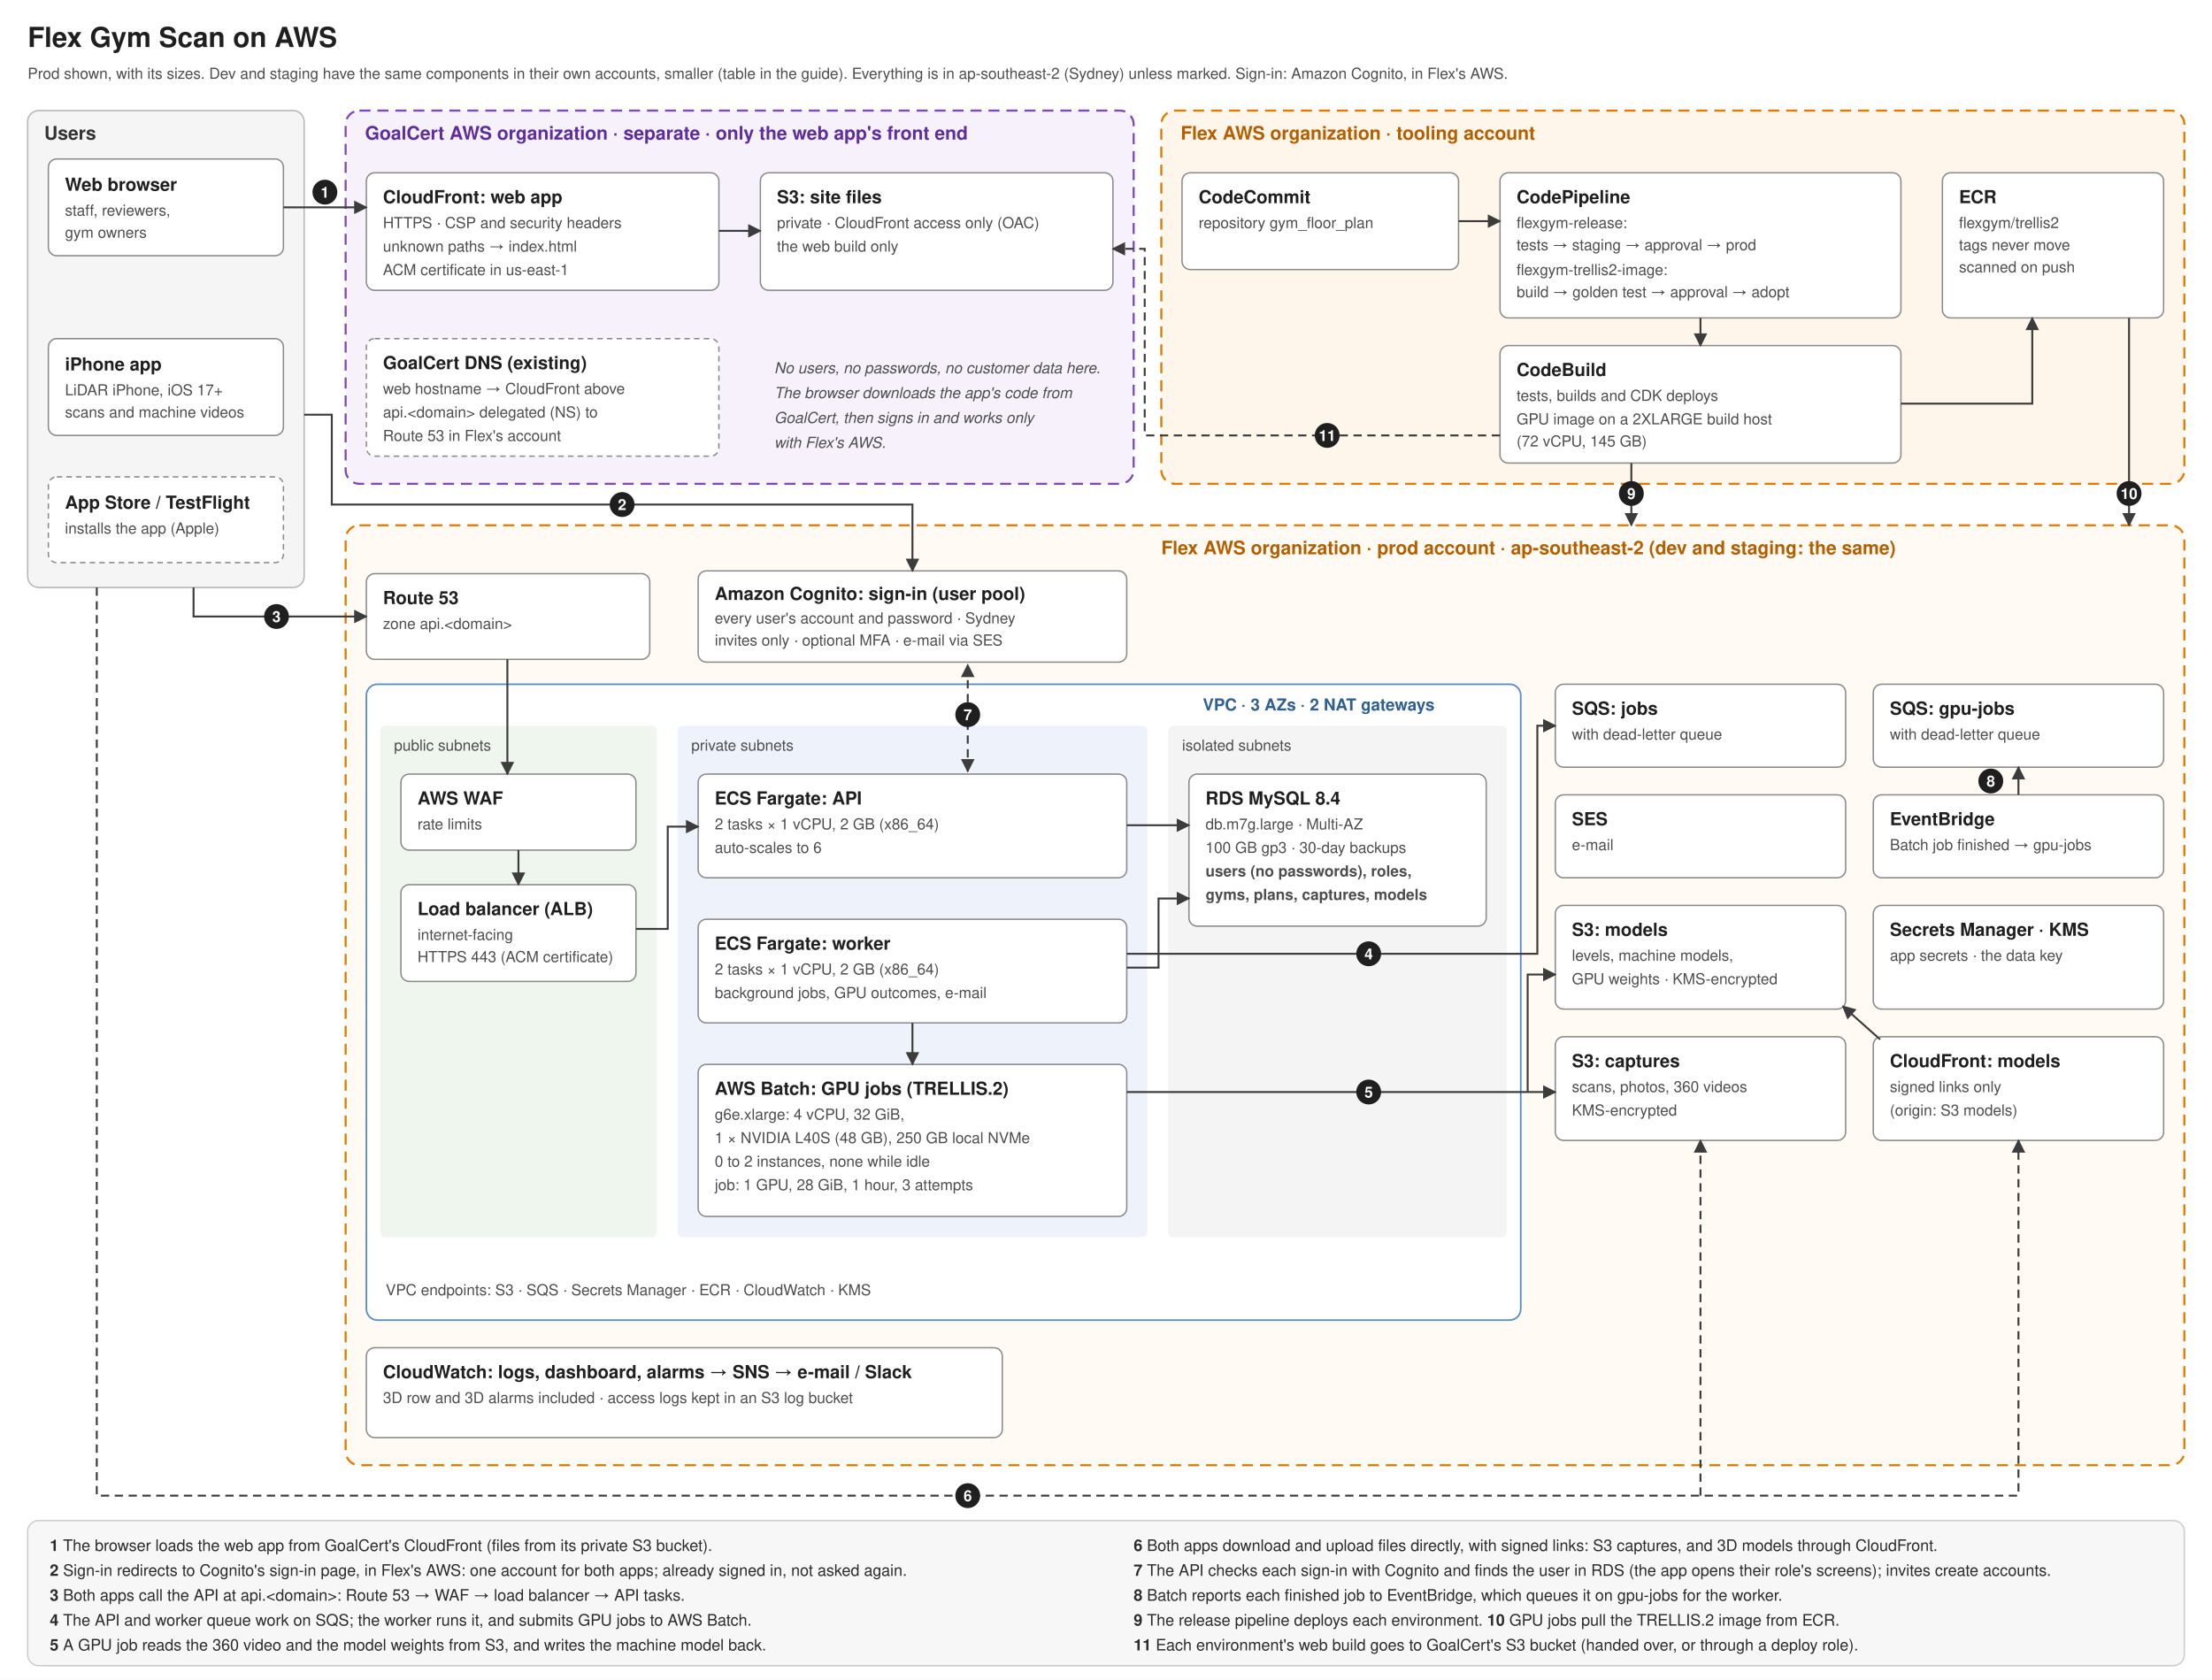
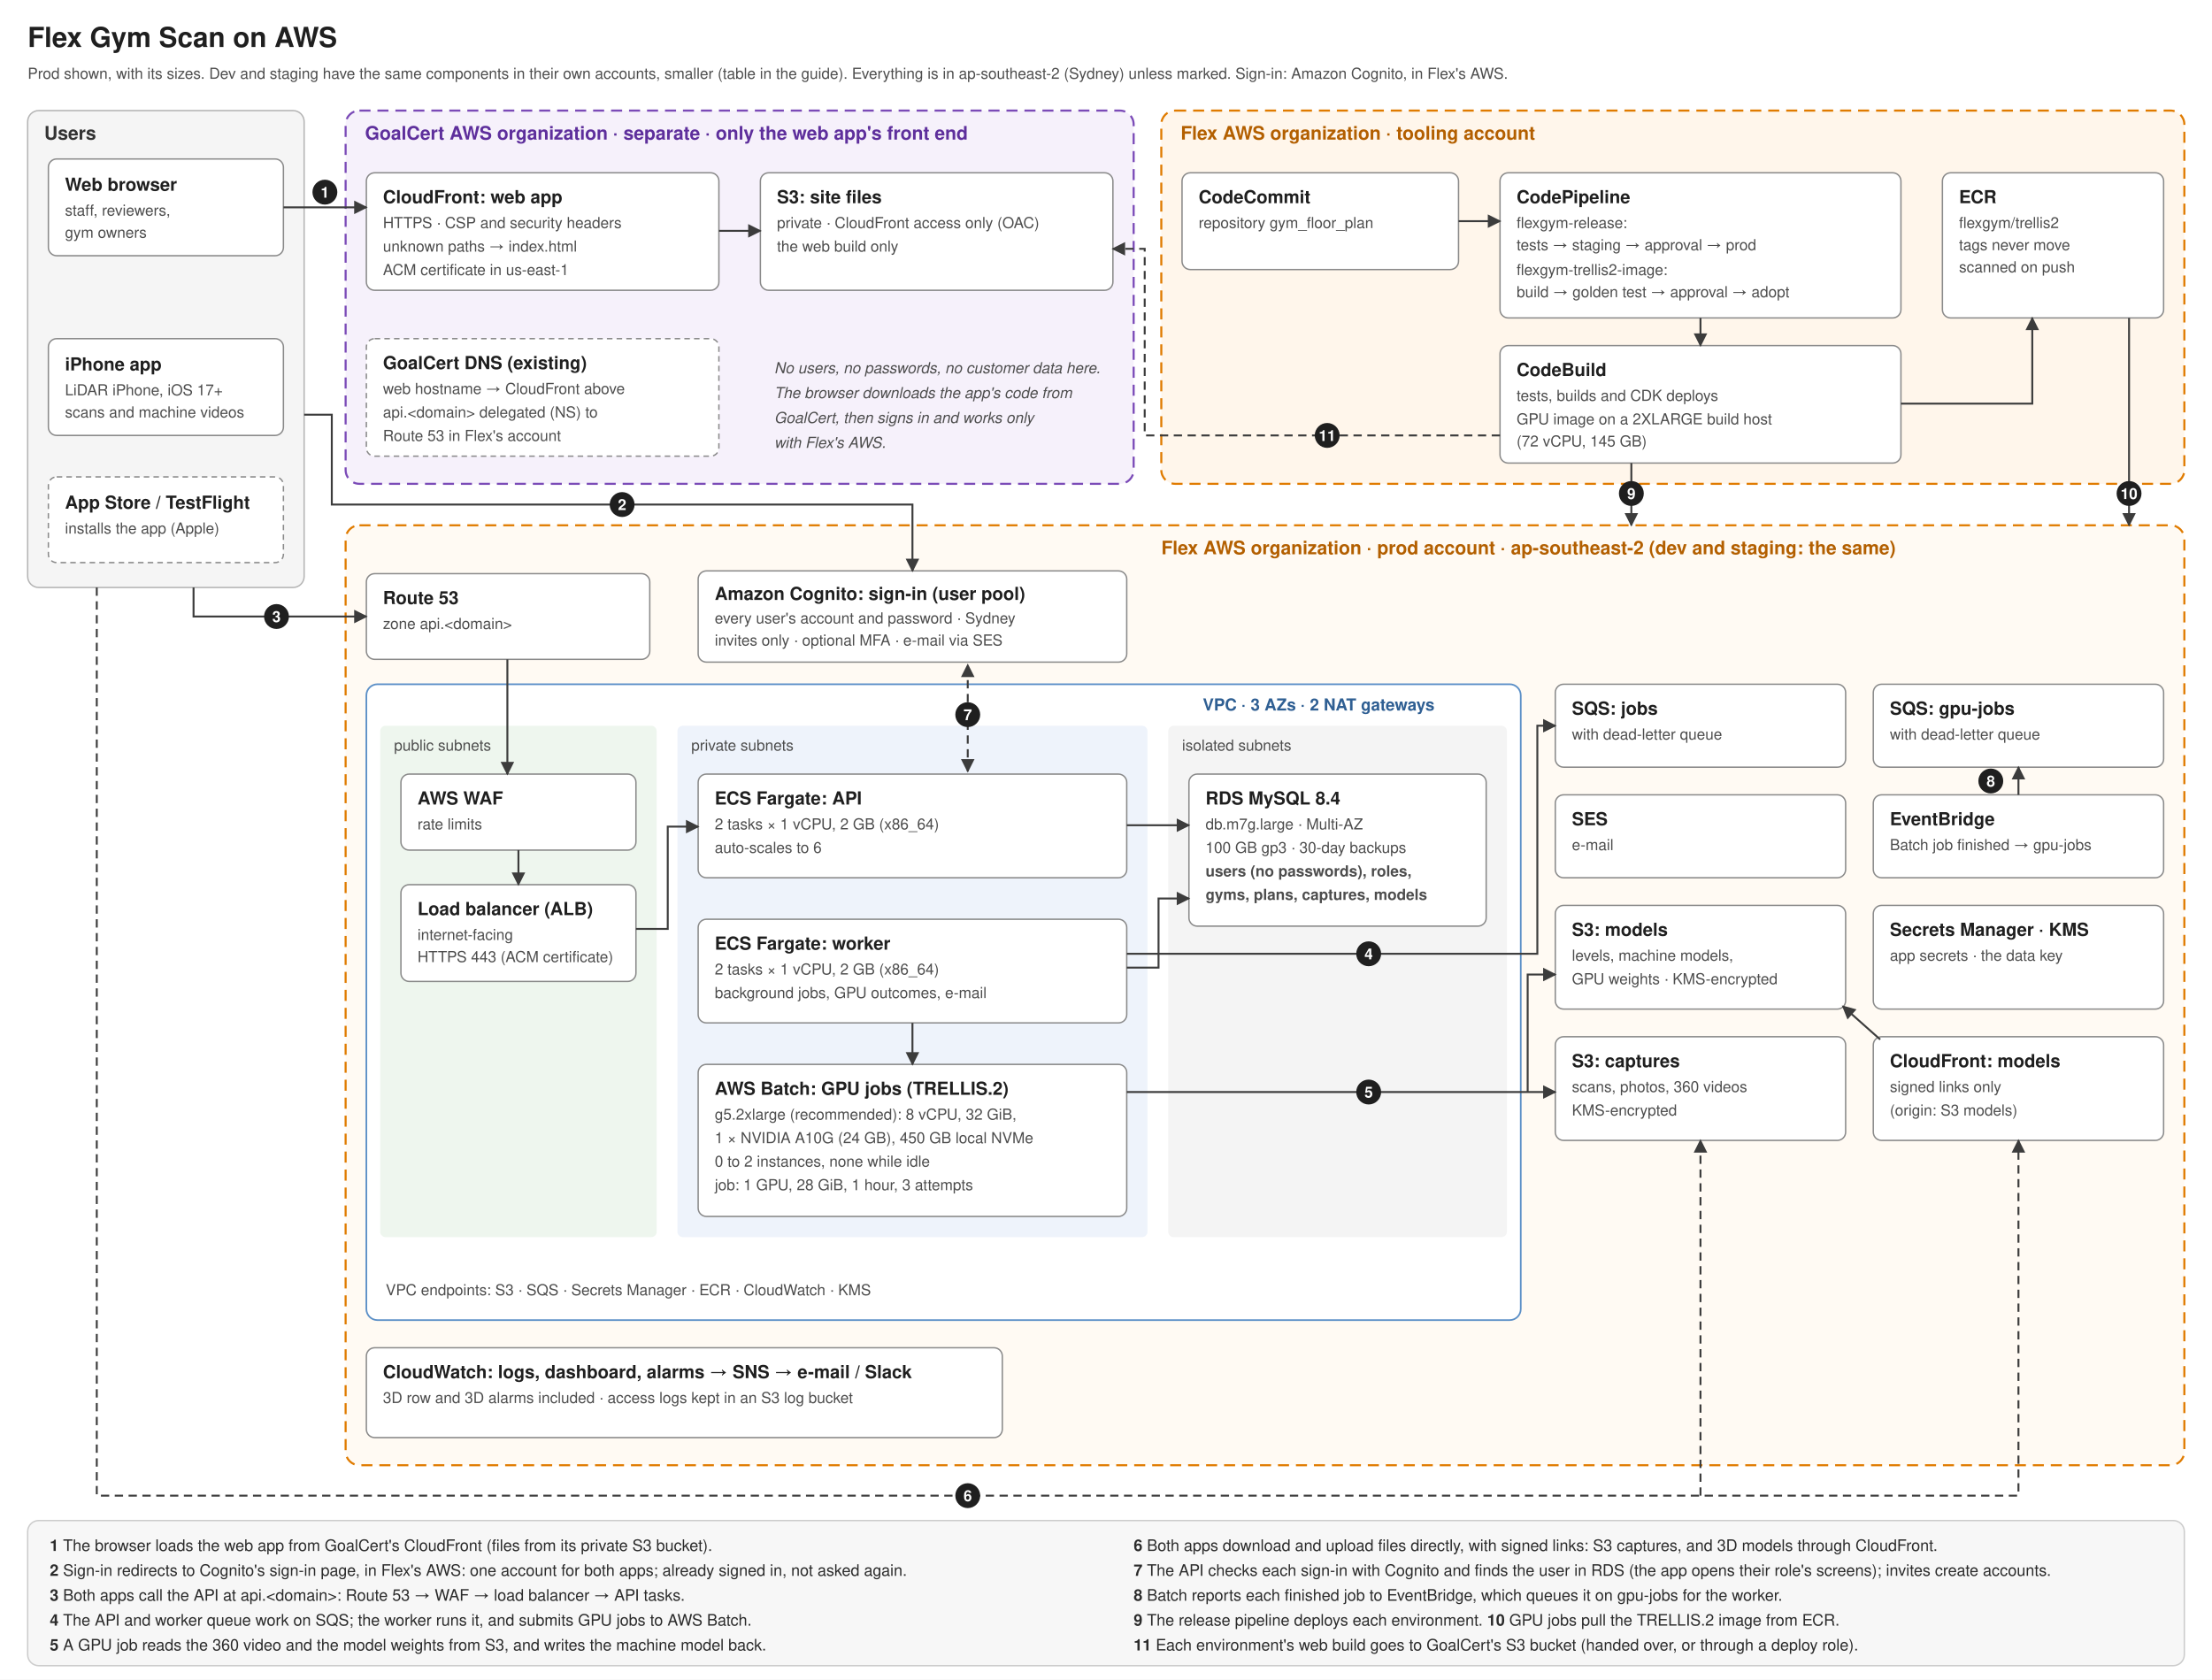
<svg xmlns="http://www.w3.org/2000/svg" width="1600" height="1215" viewBox="0 0 1600 1215" font-family="Segoe UI, Helvetica, Arial, sans-serif">
  <defs>
    <marker id="arrow" viewBox="0 0 10 10" refX="9" refY="5" markerWidth="7" markerHeight="7" orient="auto-start-reverse">
      <path d="M0,0 L10,5 L0,10 z" fill="#3c3c3c" />
    </marker>
    <style>
      .title { font-size: 13px; font-weight: 600; fill: #1f1f1f; }
      .text { font-size: 11px; fill: #4d4d4d; }
      .org { font-size: 13.5px; font-weight: 700; }
      .box { fill: #ffffff; stroke: #8a8a8a; stroke-width: 1; }
      .flow { fill: none; stroke: #3c3c3c; stroke-width: 1.4; marker-end: url(#arrow); }
      .flow.dashed { stroke-dasharray: 6 4; }
      .badge { fill: #1f1f1f; }
      .badge-text { font-size: 11px; font-weight: 700; fill: #ffffff; text-anchor: middle; }
      .legend { font-size: 11.5px; fill: #2b2b2b; }
    </style>
  </defs>
  <rect x="0" y="0" width="1600" height="1215" fill="#ffffff" />
  <text x="20" y="34" font-size="20" font-weight="700" fill="#1f1f1f">Flex Gym Scan on AWS</text>
  <text x="20" y="57" class="text" font-size="12">Prod shown, with its sizes. Dev and staging have the same components in their own accounts, smaller (table in the guide). Everything is in ap-southeast-2 (Sydney) unless marked. Sign-in: Amazon Cognito, in Flex's AWS.</text>
  <rect x="20" y="80" width="200" height="345" rx="8" fill="#f5f5f5" stroke="#b5b5b5" />
  <text x="32" y="101" class="org" fill="#333333">Users</text>
  <rect x="35" y="115" width="170" height="70" rx="6" class="box" />
  <text x="47" y="138" class="title">Web browser</text>
  <text x="47" y="156" class="text">staff, reviewers,</text>
  <text x="47" y="172" class="text">gym owners</text>
  <rect x="35" y="245" width="170" height="70" rx="6" class="box" />
  <text x="47" y="268" class="title">iPhone app</text>
  <text x="47" y="286" class="text">LiDAR iPhone, iOS 17+</text>
  <text x="47" y="302" class="text">scans and machine videos</text>
  <rect x="35" y="345" width="170" height="62" rx="6" class="box" stroke-dasharray="4 3" />
  <text x="47" y="368" class="title">App Store / TestFlight</text>
  <text x="47" y="386" class="text">installs the app (Apple)</text>
  <rect x="250" y="80" width="570" height="270" rx="10" fill="#f6f1fb" stroke="#7b4bb7" stroke-width="1.5" stroke-dasharray="8 5" />
  <text x="264" y="101" class="org" fill="#5e2f9c">GoalCert AWS organization · separate · only the web app's front end</text>
  <rect x="265" y="125" width="255" height="85" rx="6" class="box" />
  <text x="277" y="147" class="title">CloudFront: web app</text>
  <text x="277" y="165" class="text">HTTPS · CSP and security headers</text>
  <text x="277" y="182" class="text">unknown paths → index.html</text>
  <text x="277" y="199" class="text">ACM certificate in us-east-1</text>
  <rect x="550" y="125" width="255" height="85" rx="6" class="box" />
  <text x="562" y="147" class="title">S3: site files</text>
  <text x="562" y="165" class="text">private · CloudFront access only (OAC)</text>
  <text x="562" y="182" class="text">the web build only</text>
  <rect x="265" y="245" width="255" height="85" rx="6" class="box" stroke-dasharray="4 3" />
  <text x="277" y="267" class="title">GoalCert DNS (existing)</text>
  <text x="277" y="285" class="text">web hostname → CloudFront above</text>
  <text x="277" y="302" class="text">api.&lt;domain&gt; delegated (NS) to</text>
  <text x="277" y="319" class="text">Route 53 in Flex's account</text>
  <text x="560" y="270" class="text" font-style="italic" fill="#5e2f9c">No users, no passwords, no customer data here.</text>
  <text x="560" y="288" class="text" font-style="italic" fill="#5e2f9c">The browser downloads the app's code from</text>
  <text x="560" y="306" class="text" font-style="italic" fill="#5e2f9c">GoalCert, then signs in and works only</text>
  <text x="560" y="324" class="text" font-style="italic" fill="#5e2f9c">with Flex's AWS.</text>
  <path class="flow" d="M520,167 L550,167" />
  <rect x="840" y="80" width="740" height="270" rx="10" fill="#fff6eb" stroke="#e07b00" stroke-width="1.5" stroke-dasharray="8 5" />
  <text x="854" y="101" class="org" fill="#b35f00">Flex AWS organization · tooling account</text>
  <rect x="855" y="125" width="200" height="70" rx="6" class="box" />
  <text x="867" y="147" class="title">CodeCommit</text>
  <text x="867" y="165" class="text">repository gym_floor_plan</text>
  <rect x="1085" y="125" width="290" height="105" rx="6" class="box" />
  <text x="1097" y="147" class="title">CodePipeline</text>
  <text x="1097" y="165" class="text">flexgym-release:</text>
  <text x="1097" y="181" class="text">tests → staging → approval → prod</text>
  <text x="1097" y="199" class="text">flexgym-trellis2-image:</text>
  <text x="1097" y="215" class="text">build → golden test → approval → adopt</text>
  <rect x="1085" y="250" width="290" height="85" rx="6" class="box" />
  <text x="1097" y="272" class="title">CodeBuild</text>
  <text x="1097" y="290" class="text">tests, builds and CDK deploys</text>
  <text x="1097" y="307" class="text">GPU image on a 2XLARGE build host</text>
  <text x="1097" y="323" class="text">(72 vCPU, 145 GB)</text>
  <rect x="1405" y="125" width="160" height="105" rx="6" class="box" />
  <text x="1417" y="147" class="title">ECR</text>
  <text x="1417" y="165" class="text">flexgym/trellis2</text>
  <text x="1417" y="181" class="text">tags never move</text>
  <text x="1417" y="197" class="text">scanned on push</text>
  <path class="flow" d="M1055,160 L1085,160" />
  <path class="flow" d="M1230,230 L1230,250" />
  <path class="flow" d="M1375,292 L1470,292 L1470,230" />
  <rect x="250" y="380" width="1330" height="680" rx="10" fill="#fffaf3" stroke="#e07b00" stroke-width="1.5" stroke-dasharray="8 5" />
  <text x="840" y="401" class="org" fill="#b35f00">Flex AWS organization · prod account · ap-southeast-2 (dev and staging: the same)</text>
  <rect x="265" y="415" width="205" height="62" rx="6" class="box" />
  <text x="277" y="437" class="title">Route 53</text>
  <text x="277" y="455" class="text">zone api.&lt;domain&gt;</text>
  <rect x="505" y="413" width="310" height="66" rx="6" class="box" stroke="#b35f00" stroke-width="1.4" />
  <text x="517" y="434" class="title">Amazon Cognito: sign-in (user pool)</text>
  <text x="517" y="451" class="text">every user's account and password · Sydney</text>
  <text x="517" y="467" class="text">invites only · optional MFA · e-mail via SES</text>
  <rect x="265" y="495" width="835" height="460" rx="8" fill="#ffffff" stroke="#5b8fc7" stroke-width="1.2" />
  <text x="870" y="514" font-size="12" font-weight="700" fill="#2f5f93">VPC · 3 AZs · 2 NAT gateways</text>
  <rect x="275" y="525" width="200" height="370" rx="4" fill="#eef6ee" />
  <text x="285" y="543" class="text" fill="#4f7a4f">public subnets</text>
  <rect x="490" y="525" width="340" height="370" rx="4" fill="#eef3fb" />
  <text x="500" y="543" class="text" fill="#47689a">private subnets</text>
  <rect x="845" y="525" width="245" height="370" rx="4" fill="#f4f4f4" />
  <text x="855" y="543" class="text" fill="#666666">isolated subnets</text>
  <rect x="290" y="560" width="170" height="55" rx="6" class="box" />
  <text x="302" y="582" class="title">AWS WAF</text>
  <text x="302" y="600" class="text">rate limits</text>
  <rect x="290" y="640" width="170" height="70" rx="6" class="box" />
  <text x="302" y="662" class="title">Load balancer (ALB)</text>
  <text x="302" y="680" class="text">internet-facing</text>
  <text x="302" y="696" class="text">HTTPS 443 (ACM certificate)</text>
  <rect x="505" y="560" width="310" height="75" rx="6" class="box" />
  <text x="517" y="582" class="title">ECS Fargate: API</text>
  <text x="517" y="600" class="text">2 tasks × 1 vCPU, 2 GB (x86_64)</text>
  <text x="517" y="617" class="text">auto-scales to 6</text>
  <rect x="505" y="665" width="310" height="75" rx="6" class="box" />
  <text x="517" y="687" class="title">ECS Fargate: worker</text>
  <text x="517" y="705" class="text">2 tasks × 1 vCPU, 2 GB (x86_64)</text>
  <text x="517" y="722" class="text">background jobs, GPU outcomes, e-mail</text>
  <rect x="505" y="770" width="310" height="110" rx="6" class="box" />
  <text x="517" y="792" class="title">AWS Batch: GPU jobs (TRELLIS.2)</text>
-   <text x="517" y="810" class="text">g6e.xlarge: 4 vCPU, 32 GiB,</text>
-   <text x="517" y="827" class="text">1 × NVIDIA L40S (48 GB), 250 GB local NVMe</text>
+   <text x="517" y="810" class="text">g5.2xlarge (recommended): 8 vCPU, 32 GiB,</text>
+   <text x="517" y="827" class="text">1 × NVIDIA A10G (24 GB), 450 GB local NVMe</text>
  <text x="517" y="844" class="text">0 to 2 instances, none while idle</text>
  <text x="517" y="861" class="text">job: 1 GPU, 28 GiB, 1 hour, 3 attempts</text>
  <rect x="860" y="560" width="215" height="110" rx="6" class="box" />
  <text x="872" y="582" class="title">RDS MySQL 8.4</text>
  <text x="872" y="600" class="text">db.m7g.large · Multi-AZ</text>
  <text x="872" y="617" class="text">100 GB gp3 · 30-day backups</text>
  <text x="872" y="634" class="text" font-weight="700">users (no passwords), roles,</text>
  <text x="872" y="651" class="text" font-weight="700">gyms, plans, captures, models</text>
  <text x="279" y="937" class="text">VPC endpoints: S3 · SQS · Secrets Manager · ECR · CloudWatch · KMS</text>
  <rect x="1125" y="495" width="210" height="60" rx="6" class="box" />
  <text x="1137" y="517" class="title">SQS: jobs</text>
  <text x="1137" y="535" class="text">with dead-letter queue</text>
  <rect x="1355" y="495" width="210" height="60" rx="6" class="box" />
  <text x="1367" y="517" class="title">SQS: gpu-jobs</text>
  <text x="1367" y="535" class="text">with dead-letter queue</text>
  <rect x="1125" y="575" width="210" height="60" rx="6" class="box" />
  <text x="1137" y="597" class="title">SES</text>
  <text x="1137" y="615" class="text">e-mail</text>
  <rect x="1355" y="575" width="210" height="60" rx="6" class="box" />
  <text x="1367" y="597" class="title">EventBridge</text>
  <text x="1367" y="615" class="text">Batch job finished → gpu-jobs</text>
  <rect x="1125" y="655" width="210" height="75" rx="6" class="box" />
  <text x="1137" y="677" class="title">S3: models</text>
  <text x="1137" y="695" class="text">levels, machine models,</text>
  <text x="1137" y="712" class="text">GPU weights · KMS-encrypted</text>
  <rect x="1355" y="655" width="210" height="75" rx="6" class="box" />
  <text x="1367" y="677" class="title">Secrets Manager · KMS</text>
  <text x="1367" y="695" class="text">app secrets · the data key</text>
  <rect x="1125" y="750" width="210" height="75" rx="6" class="box" />
  <text x="1137" y="772" class="title">S3: captures</text>
  <text x="1137" y="790" class="text">scans, photos, 360 videos</text>
  <text x="1137" y="807" class="text">KMS-encrypted</text>
  <rect x="1355" y="750" width="210" height="75" rx="6" class="box" />
  <text x="1367" y="772" class="title">CloudFront: models</text>
  <text x="1367" y="790" class="text">signed links only</text>
  <text x="1367" y="807" class="text">(origin: S3 models)</text>
  <rect x="265" y="975" width="460" height="65" rx="6" class="box" />
  <text x="277" y="997" class="title">CloudWatch: logs, dashboard, alarms → SNS → e-mail / Slack</text>
  <text x="277" y="1015" class="text">3D row and 3D alarms included · access logs kept in an S3 log bucket</text>
  <path class="flow" d="M367,477 L367,560" />
  <path class="flow" d="M375,615 L375,640" />
  <path class="flow" d="M460,672 L483,672 L483,598 L505,598" />
  <path class="flow" d="M815,597 L860,597" />
  <path class="flow" d="M815,700 L838,700 L838,650 L860,650" />
  <path class="flow" d="M660,740 L660,770" />
  <path class="flow" d="M815,690 L1112,690 L1112,525 L1125,525" />
  <path class="flow" d="M815,790 L1125,790" />
  <path class="flow" d="M1105,790 L1105,705 L1125,705" />
  <path class="flow" d="M1460,575 L1460,555" />
  <path class="flow" d="M1360,752 L1333,728" />
  <path class="flow" d="M205,150 L265,150" />
  <path class="flow" d="M220,300 L240,300 L240,365 L660,365 L660,413" />
  <path class="flow" d="M140,425 L140,446 L265,446" />
  <path class="flow dashed" d="M70,425 L70,1082 L1460,1082 L1460,825" />
  <path class="flow dashed" d="M1230,1082 L1230,825" />
  <path class="flow dashed" d="M700,558 L700,481" marker-start="url(#arrow)" />
  <path class="flow" d="M1180,335 L1180,380" />
  <path class="flow" d="M1540,230 L1540,380" />
  <path class="flow dashed" d="M1085,315 L828,315 L828,180 L805,180" />
  <g>
    <circle cx="235" cy="139" r="9" class="badge" />
    <text x="235" y="143" class="badge-text">1</text>
    <circle cx="450" cy="365" r="9" class="badge" />
    <text x="450" y="369" class="badge-text">2</text>
    <circle cx="200" cy="446" r="9" class="badge" />
    <text x="200" y="450" class="badge-text">3</text>
    <circle cx="990" cy="690" r="9" class="badge" />
    <text x="990" y="694" class="badge-text">4</text>
    <circle cx="990" cy="790" r="9" class="badge" />
    <text x="990" y="794" class="badge-text">5</text>
    <circle cx="700" cy="1082" r="9" class="badge" />
    <text x="700" y="1086" class="badge-text">6</text>
    <circle cx="700" cy="517" r="9" class="badge" />
    <text x="700" y="521" class="badge-text">7</text>
    <circle cx="1440" cy="565" r="9" class="badge" />
    <text x="1440" y="569" class="badge-text">8</text>
    <circle cx="1180" cy="357" r="9" class="badge" />
    <text x="1180" y="361" class="badge-text">9</text>
    <circle cx="1540" cy="357" r="9" class="badge" />
    <text x="1540" y="361" class="badge-text">10</text>
    <circle cx="960" cy="315" r="9" class="badge" />
    <text x="960" y="319" class="badge-text">11</text>
  </g>
  <rect x="20" y="1100" width="1560" height="105" rx="8" fill="#f7f7f7" stroke="#cccccc" />
  <text x="36" y="1122" class="legend">
    <tspan font-weight="700">1</tspan>  The browser loads the web app from GoalCert's CloudFront (files from its private S3 bucket).</text>
  <text x="36" y="1140" class="legend">
    <tspan font-weight="700">2</tspan>  Sign-in redirects to Cognito's sign-in page, in Flex's AWS: one account for both apps; already signed in, not asked again.</text>
  <text x="36" y="1158" class="legend">
    <tspan font-weight="700">3</tspan>  Both apps call the API at api.&lt;domain&gt;: Route 53 → WAF → load balancer → API tasks.</text>
  <text x="36" y="1176" class="legend">
    <tspan font-weight="700">4</tspan>  The API and worker queue work on SQS; the worker runs it, and submits GPU jobs to AWS Batch.</text>
  <text x="36" y="1194" class="legend">
    <tspan font-weight="700">5</tspan>  A GPU job reads the 360 video and the model weights from S3, and writes the machine model back.</text>
  <text x="820" y="1122" class="legend">
    <tspan font-weight="700">6</tspan>  Both apps download and upload files directly, with signed links: S3 captures, and 3D models through CloudFront.</text>
  <text x="820" y="1140" class="legend">
    <tspan font-weight="700">7</tspan>  The API checks each sign-in with Cognito and finds the user in RDS (the app opens their role's screens); invites create accounts.</text>
  <text x="820" y="1158" class="legend">
    <tspan font-weight="700">8</tspan>  Batch reports each finished job to EventBridge, which queues it on gpu-jobs for the worker.</text>
  <text x="820" y="1176" class="legend">
    <tspan font-weight="700">9</tspan>  The release pipeline deploys each environment. <tspan font-weight="700">10</tspan>  GPU jobs pull the TRELLIS.2 image from ECR.</text>
  <text x="820" y="1194" class="legend">
    <tspan font-weight="700">11</tspan>  Each environment's web build goes to GoalCert's S3 bucket (handed over, or through a deploy role).</text>
</svg>
